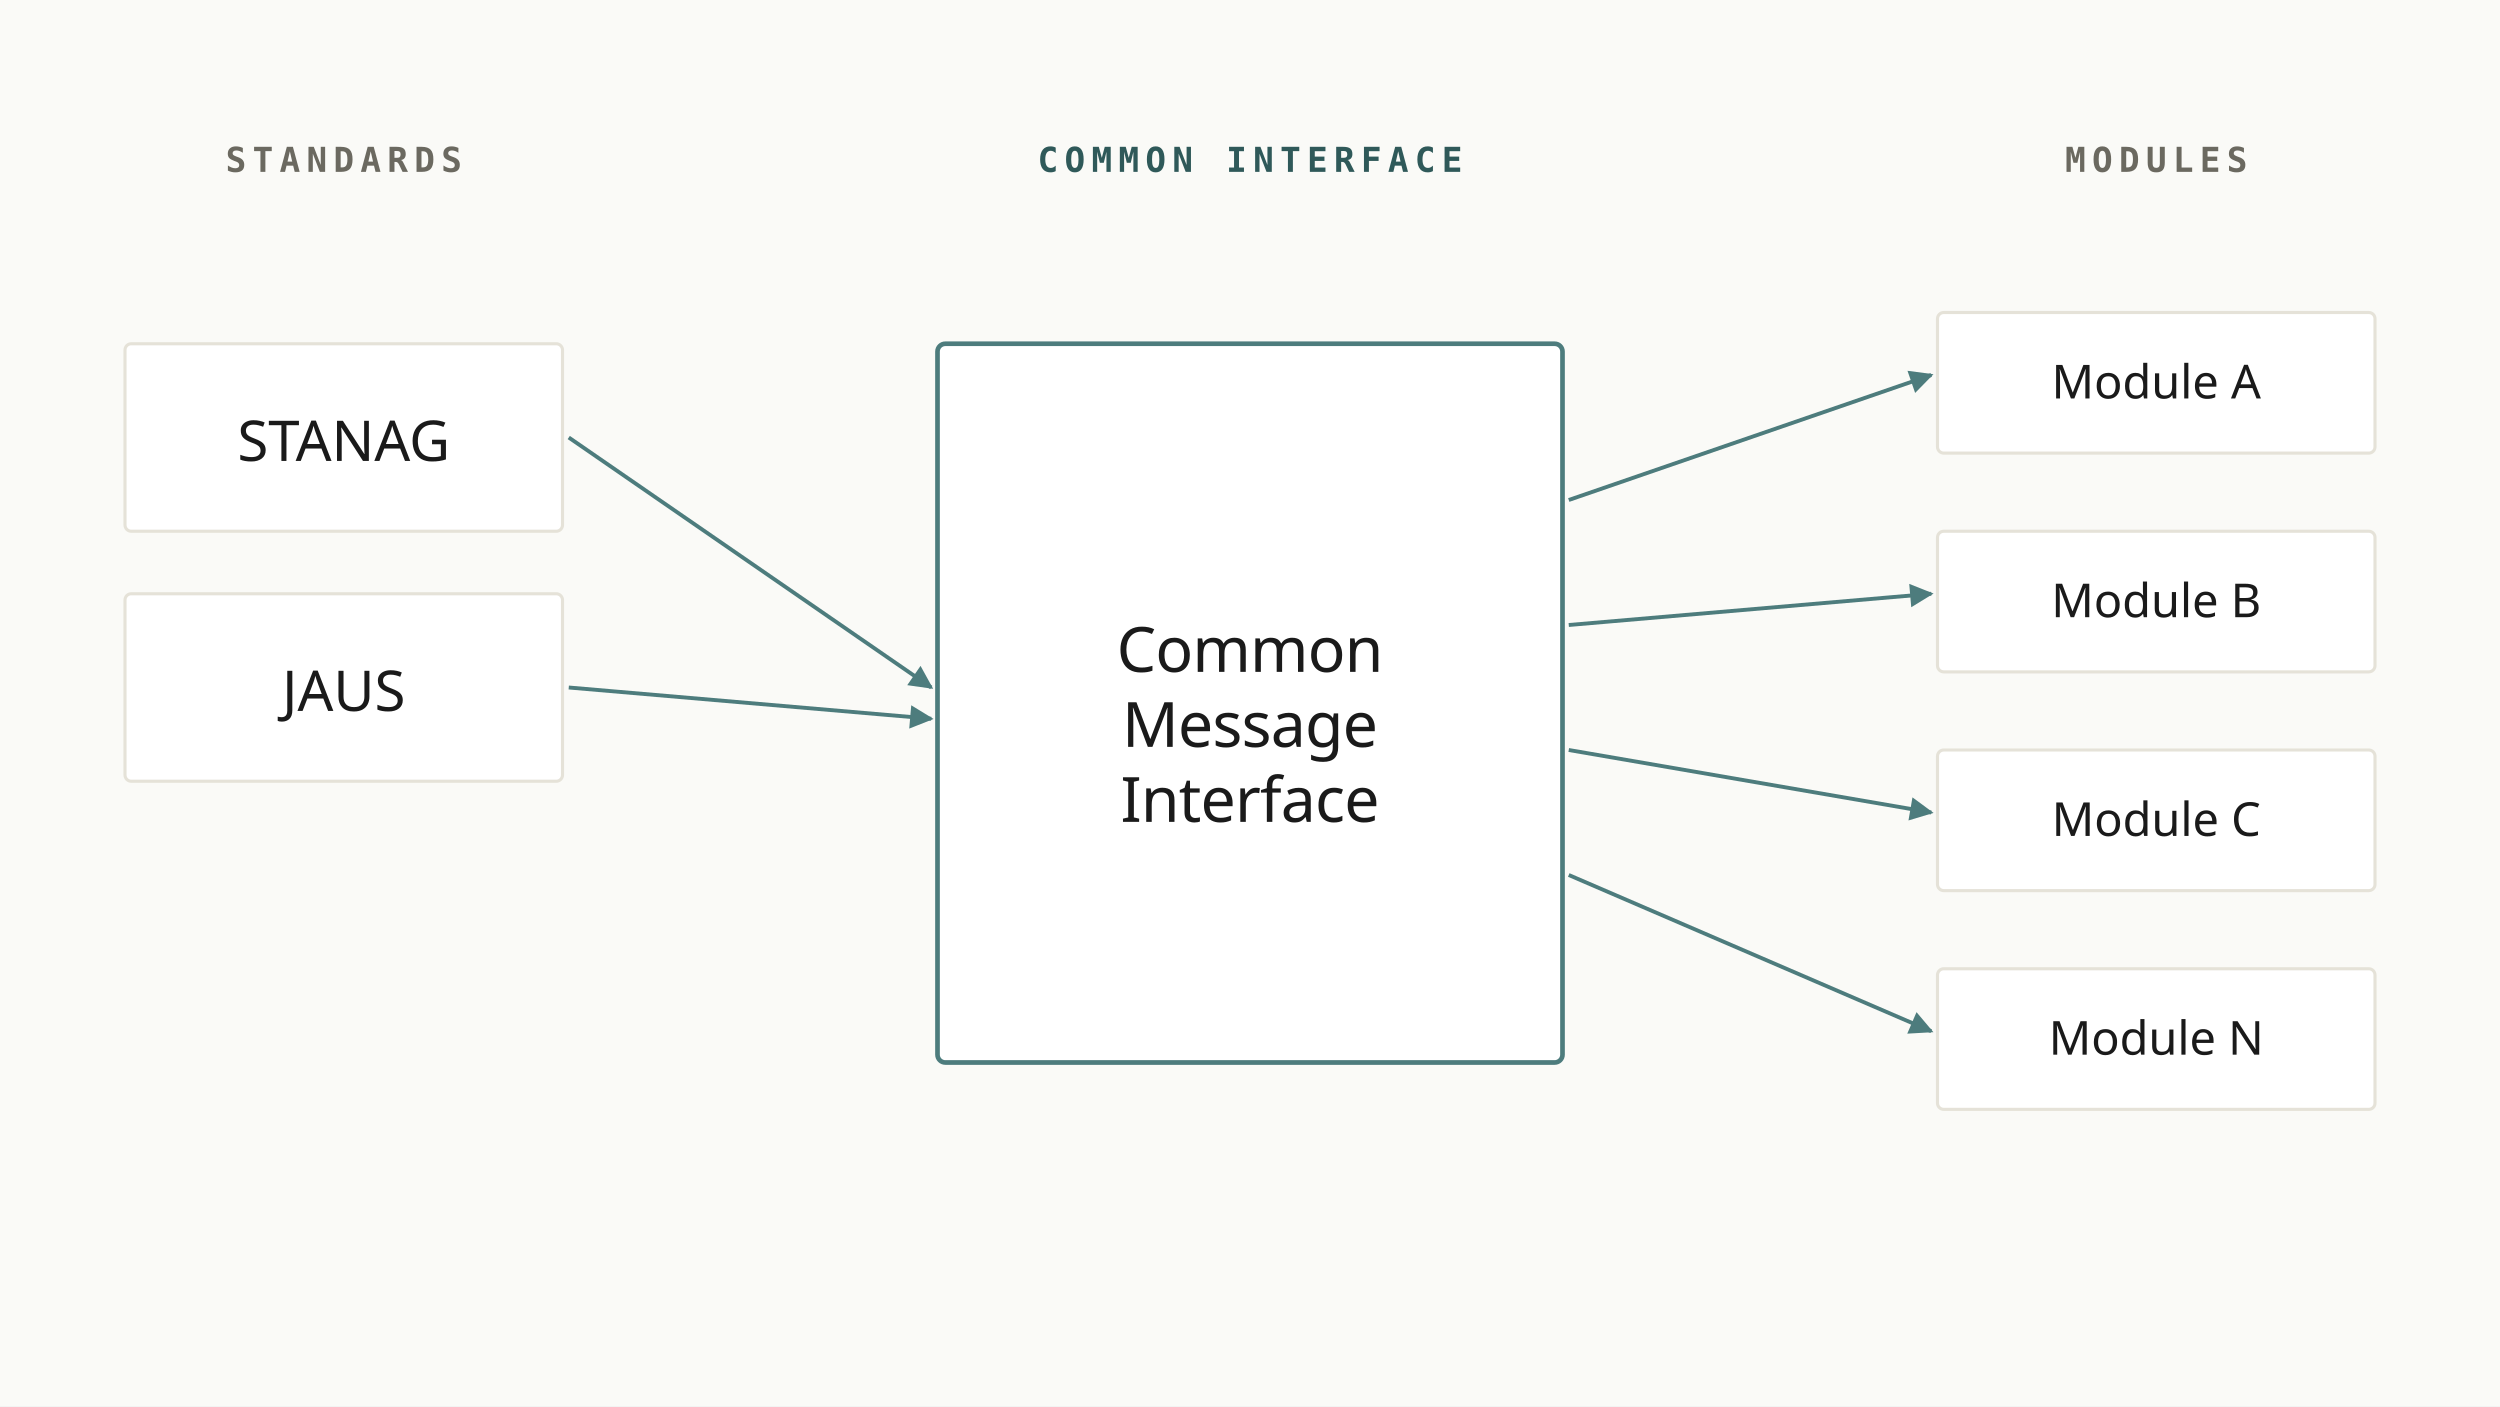
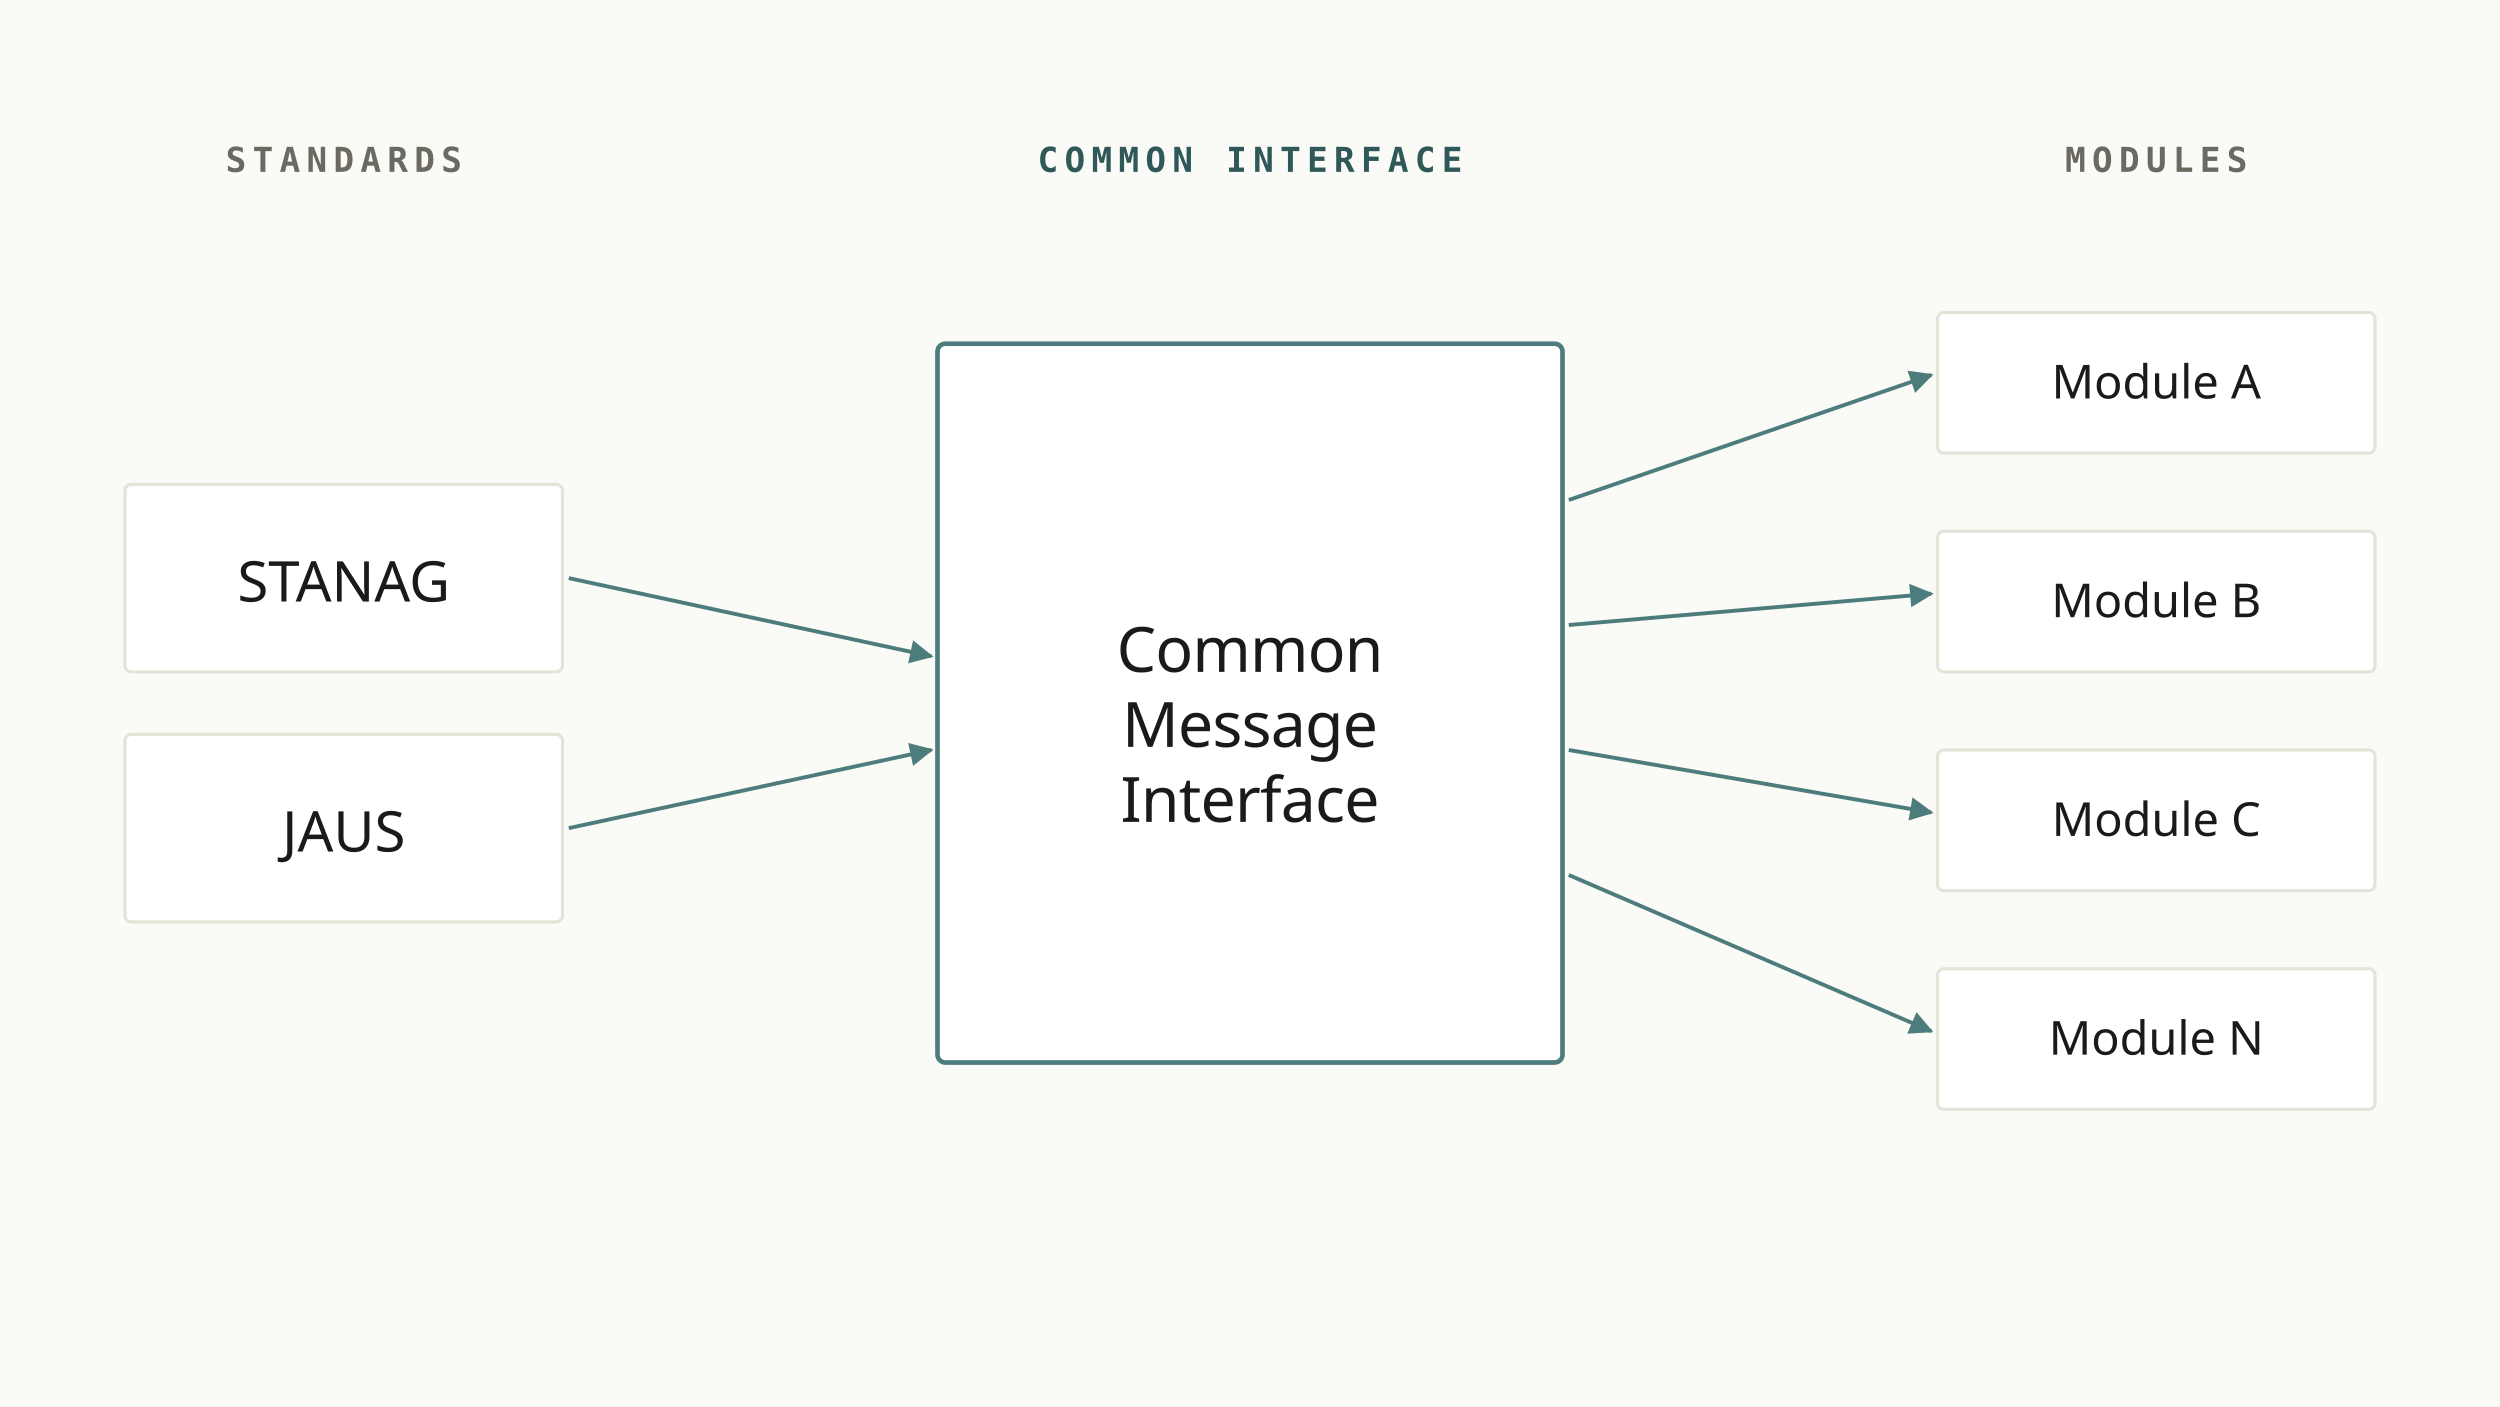
<svg xmlns="http://www.w3.org/2000/svg" viewBox="0 0 1600 900" role="img" aria-label="Common SW Architecture" font-family="IBM Plex Sans, system-ui, sans-serif">
  <defs>
    <marker id="ah" viewBox="0 0 10 10" refX="9" refY="5" markerWidth="6" markerHeight="6" orient="auto-start-reverse">
      <path d="M 0 0 L 10 5 L 0 10 z" fill="#4D7C7D" />
    </marker>
  </defs>
  <rect width="1600" height="900" fill="#FAFAF7" />
  <text x="220" y="110" font-family="IBM Plex Mono, ui-monospace, Menlo, monospace" fill="#6B6960" font-size="22" letter-spacing="4" text-anchor="middle" font-weight="600">STANDARDS</text>
  <text x="800" y="110" font-family="IBM Plex Mono, ui-monospace, Menlo, monospace" fill="#2F5959" font-size="22" letter-spacing="4" text-anchor="middle" font-weight="600">COMMON INTERFACE</text>
  <text x="1380" y="110" font-family="IBM Plex Mono, ui-monospace, Menlo, monospace" fill="#6B6960" font-size="22" letter-spacing="4" text-anchor="middle" font-weight="600">MODULES</text>
-   <rect x="80" y="220" width="280" height="120" rx="4" fill="#FFFFFF" stroke="#E5E2D8" stroke-width="2" />
-   <text x="220" y="295" fill="#1A1A1A" font-size="36" text-anchor="middle" font-weight="500">STANAG</text>
-   <rect x="80" y="380" width="280" height="120" rx="4" fill="#FFFFFF" stroke="#E5E2D8" stroke-width="2" />
-   <text x="220" y="455" fill="#1A1A1A" font-size="36" text-anchor="middle" font-weight="500">JAUS</text>
-   <path d="M 364 280 L 596 440" stroke="#4D7C7D" stroke-width="2.5" fill="none" marker-end="url(#ah)" />
-   <path d="M 364 440 L 596 460" stroke="#4D7C7D" stroke-width="2.5" fill="none" marker-end="url(#ah)" />
+   <rect x="80" y="310" width="280" height="120" rx="4" fill="#FFFFFF" stroke="#E5E2D8" stroke-width="2" />
+   <text x="220" y="385" fill="#1A1A1A" font-size="36" text-anchor="middle" font-weight="500">STANAG</text>
+   <rect x="80" y="470" width="280" height="120" rx="4" fill="#FFFFFF" stroke="#E5E2D8" stroke-width="2" />
+   <text x="220" y="545" fill="#1A1A1A" font-size="36" text-anchor="middle" font-weight="500">JAUS</text>
+   <path d="M 364 370 L 596 420" stroke="#4D7C7D" stroke-width="2.5" fill="none" marker-end="url(#ah)" />
+   <path d="M 364 530 L 596 480" stroke="#4D7C7D" stroke-width="2.5" fill="none" marker-end="url(#ah)" />
  <rect x="600" y="220" width="400" height="460" rx="5" fill="#FFFFFF" stroke="#4D7C7D" stroke-width="3" />
  <text x="800" y="430" fill="#1A1A1A" font-size="40" text-anchor="middle" font-weight="500" letter-spacing="-0.5">Common</text>
  <text x="800" y="478" fill="#1A1A1A" font-size="40" text-anchor="middle" font-weight="500" letter-spacing="-0.5">Message</text>
  <text x="800" y="526" fill="#1A1A1A" font-size="40" text-anchor="middle" font-weight="500" letter-spacing="-0.5">Interface</text>
  <path d="M 1004 320 L 1236 240" stroke="#4D7C7D" stroke-width="2.5" fill="none" marker-end="url(#ah)" />
  <path d="M 1004 400 L 1236 380" stroke="#4D7C7D" stroke-width="2.5" fill="none" marker-end="url(#ah)" />
  <path d="M 1004 480 L 1236 520" stroke="#4D7C7D" stroke-width="2.5" fill="none" marker-end="url(#ah)" />
  <path d="M 1004 560 L 1236 660" stroke="#4D7C7D" stroke-width="2.5" fill="none" marker-end="url(#ah)" />
  <rect x="1240" y="200" width="280" height="90" rx="4" fill="#FFFFFF" stroke="#E5E2D8" stroke-width="2" />
  <text x="1380" y="255" fill="#1A1A1A" font-size="30" text-anchor="middle" font-weight="500">Module A</text>
  <rect x="1240" y="340" width="280" height="90" rx="4" fill="#FFFFFF" stroke="#E5E2D8" stroke-width="2" />
  <text x="1380" y="395" fill="#1A1A1A" font-size="30" text-anchor="middle" font-weight="500">Module B</text>
  <rect x="1240" y="480" width="280" height="90" rx="4" fill="#FFFFFF" stroke="#E5E2D8" stroke-width="2" />
  <text x="1380" y="535" fill="#1A1A1A" font-size="30" text-anchor="middle" font-weight="500">Module C</text>
  <rect x="1240" y="620" width="280" height="90" rx="4" fill="#FFFFFF" stroke="#E5E2D8" stroke-width="2" />
  <text x="1380" y="675" fill="#1A1A1A" font-size="30" text-anchor="middle" font-weight="500">Module N</text>
</svg>
